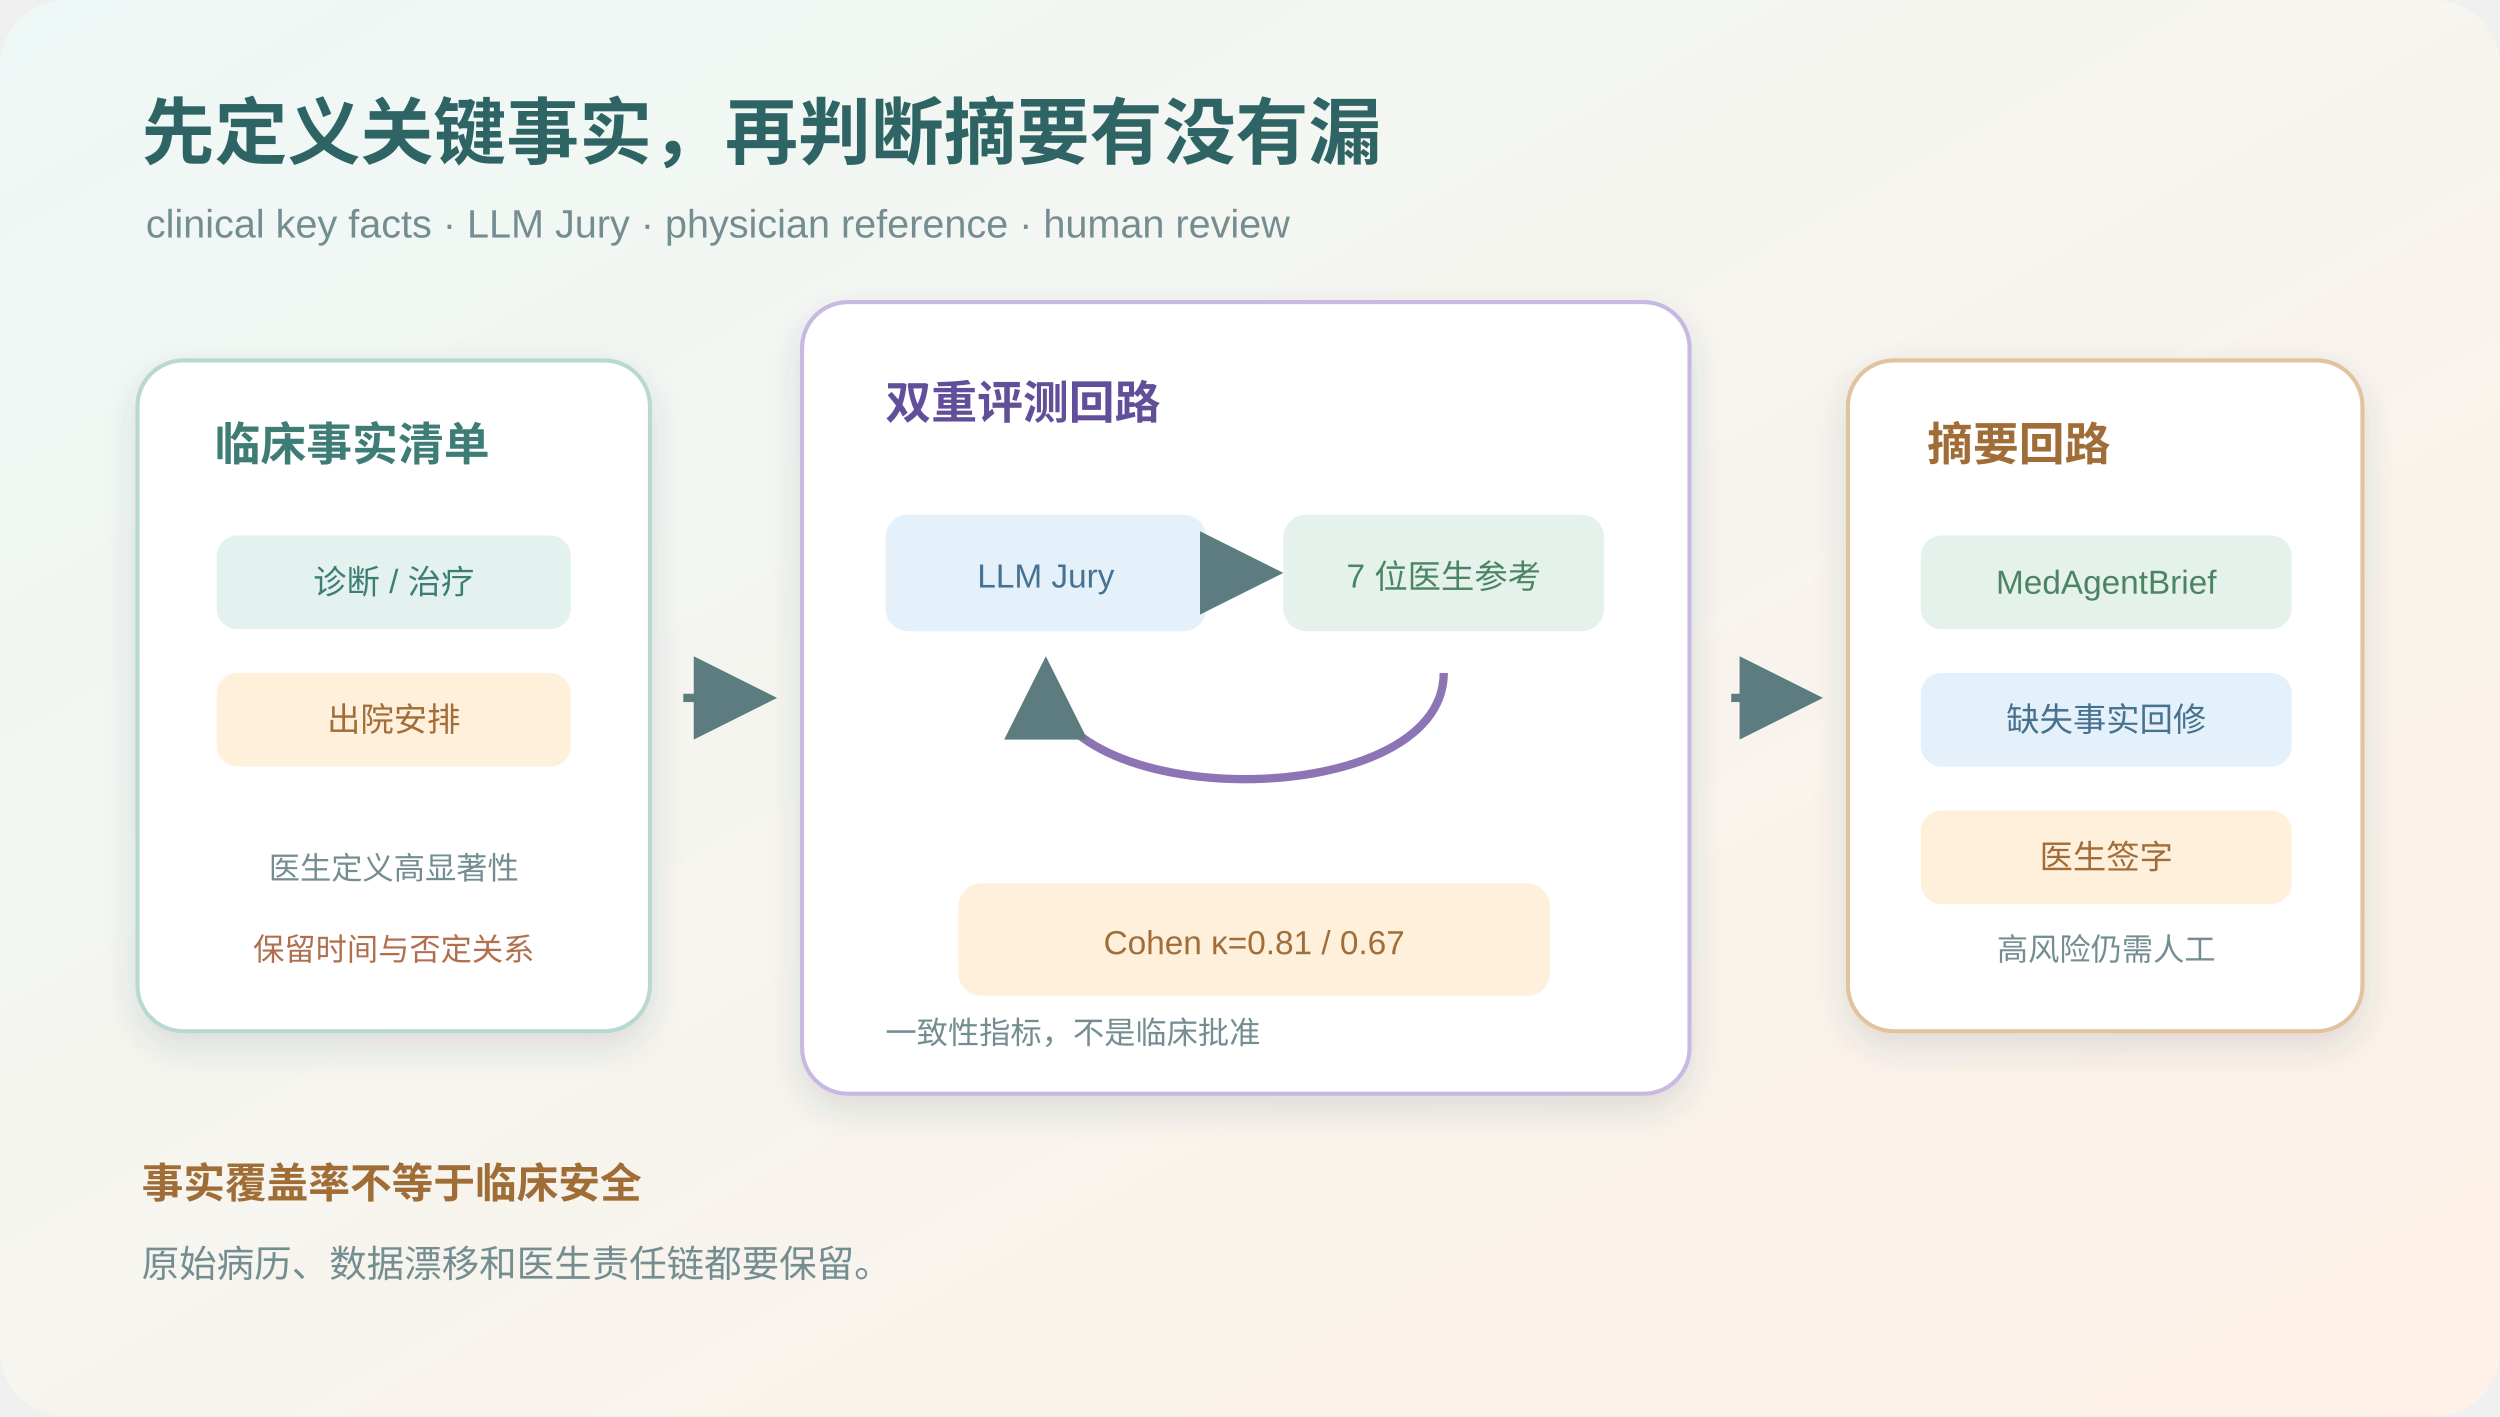
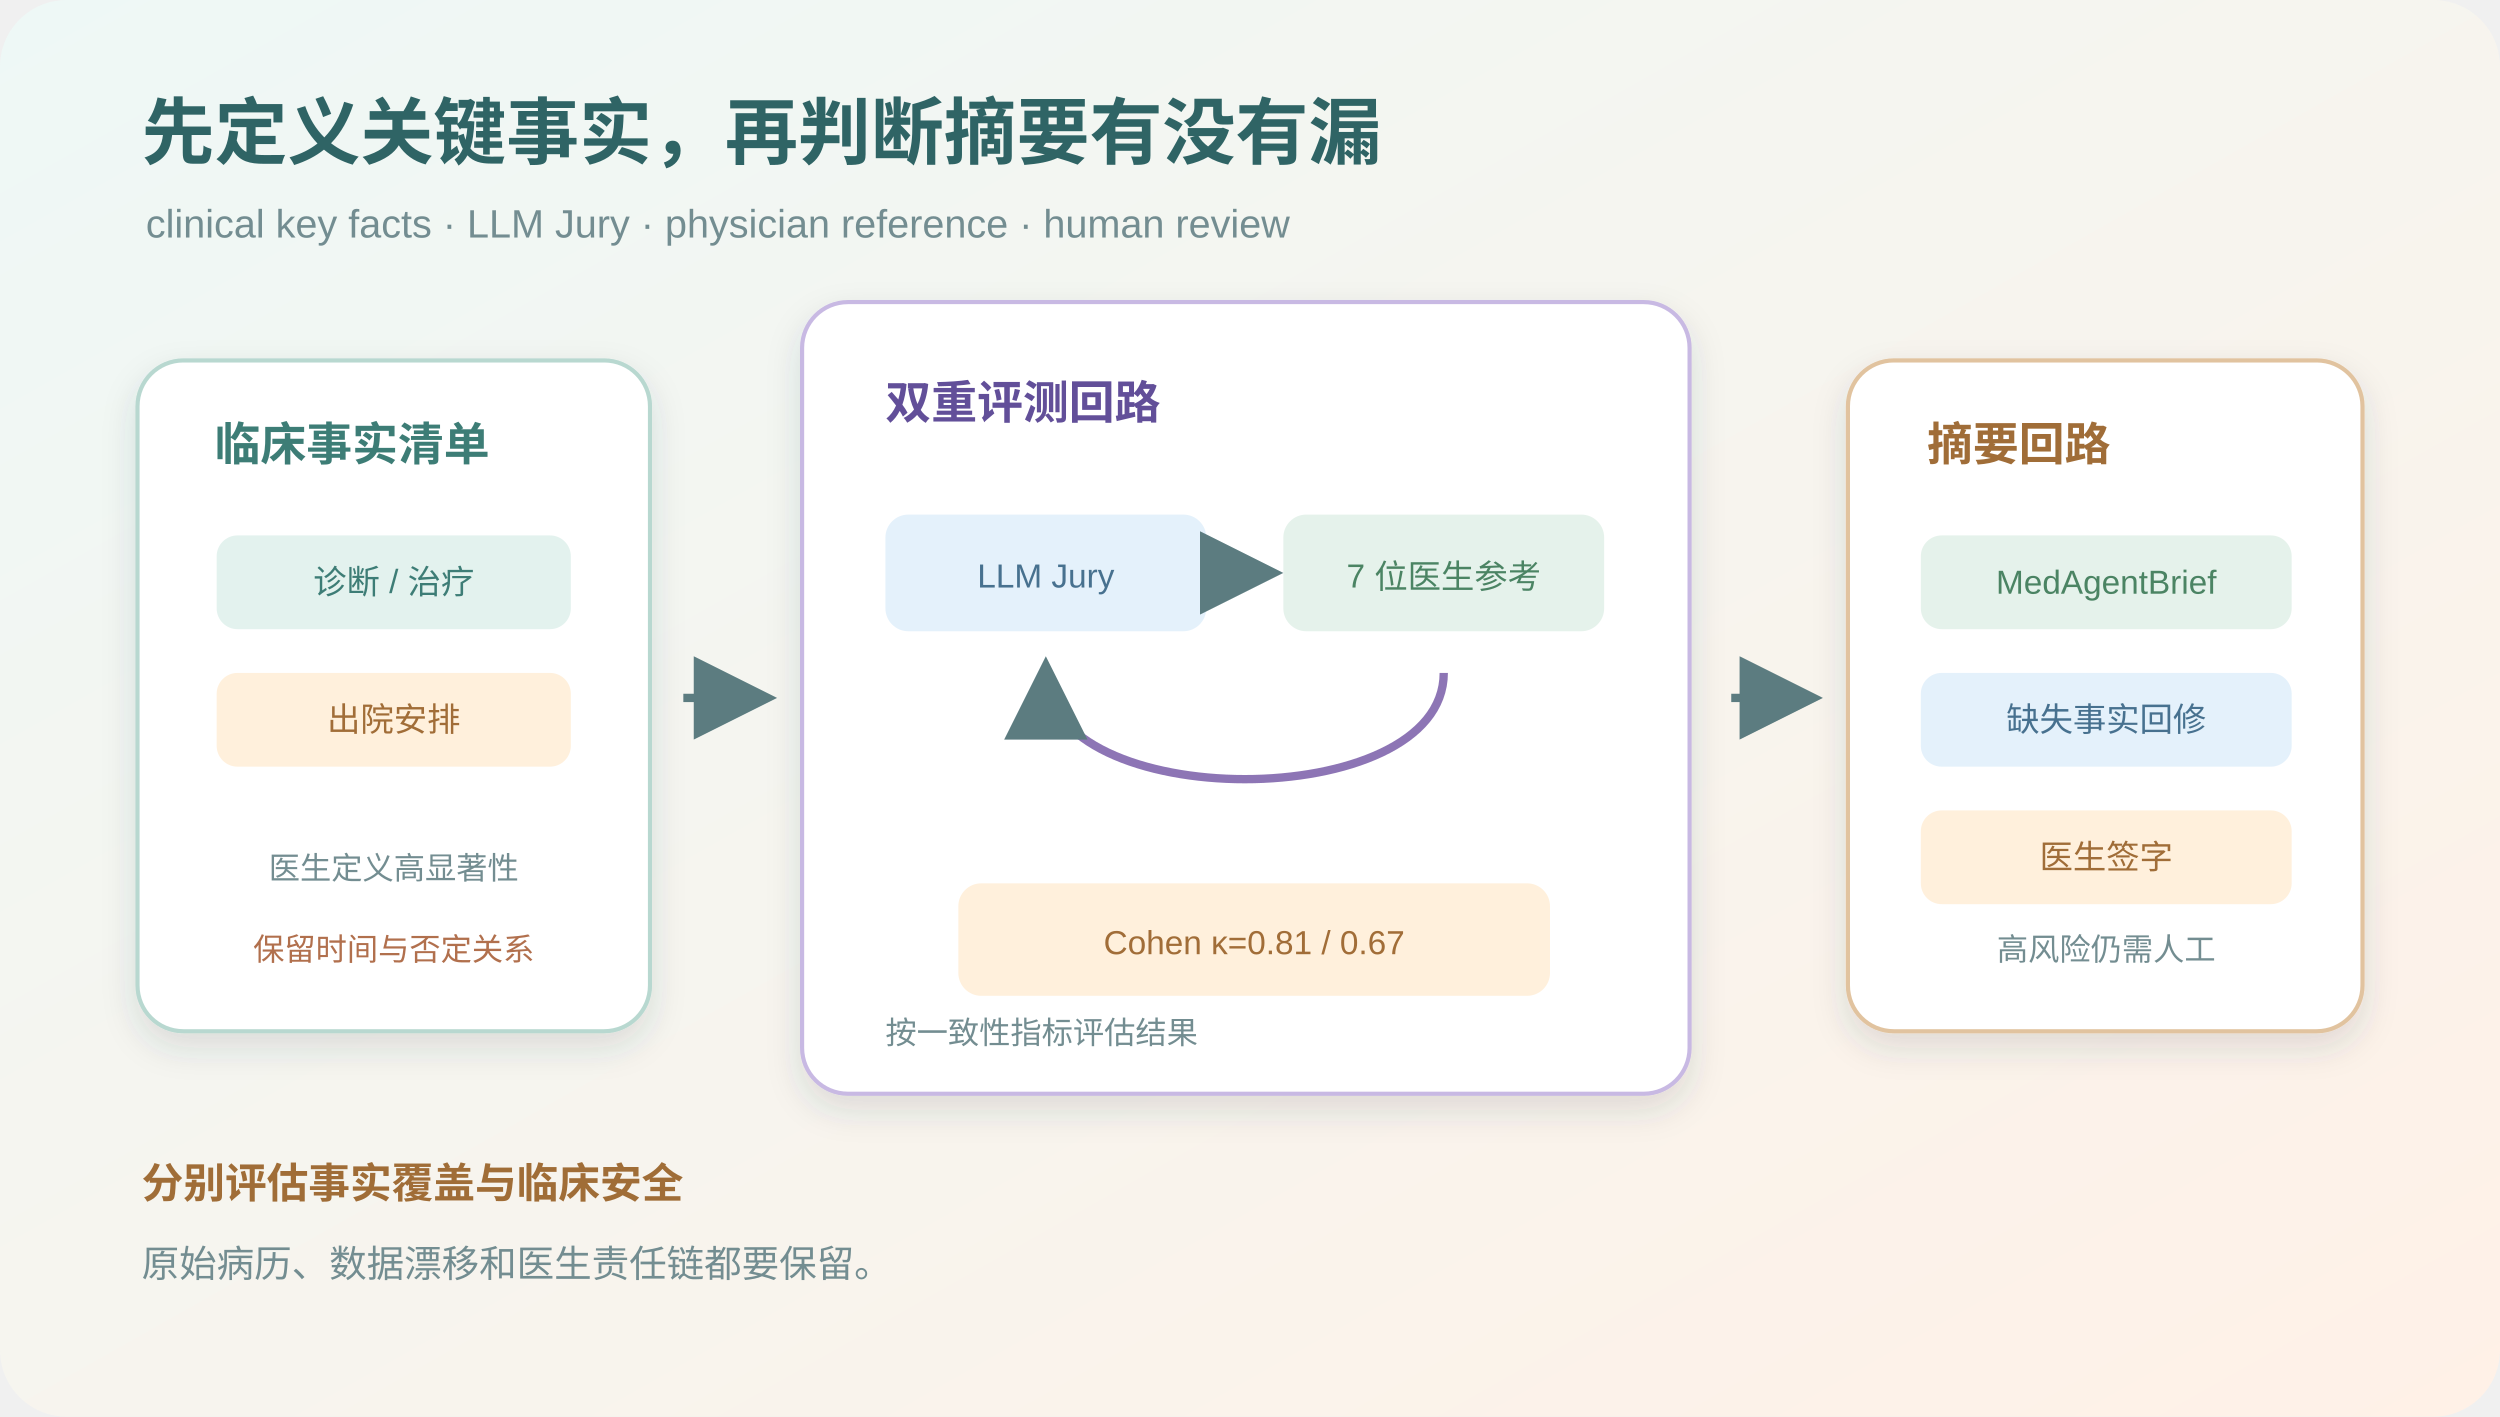
<svg xmlns="http://www.w3.org/2000/svg" viewBox="0 0 1200 680" role="img" aria-labelledby="title desc">
  <defs>
    <linearGradient id="bg" x1="0" x2="1" y1="0" y2="1">
      <stop offset="0" stop-color="#eef8f6" />
      <stop offset="1" stop-color="#fff1e7" />
    </linearGradient>
    <marker id="arrow" markerWidth="10" markerHeight="10" refX="8" refY="5" orient="auto">
      <path d="M0,0 L10,5 L0,10 Z" fill="#5c7c80" />
    </marker>
    <filter id="shadow" x="-20%" y="-20%" width="140%" height="140%">
      <feDropShadow dx="0" dy="7" stdDeviation="8" flood-color="#294e51" flood-opacity=".14" />
    </filter>
  </defs>
  <rect width="1200" height="680" rx="32" fill="url(#bg)" />
  <text x="68" y="76" fill="#2f6465" font-size="35" font-family="Arial, 'Noto Sans CJK SC', sans-serif" font-weight="700">先定义关键事实，再判断摘要有没有漏</text>
  <text x="70" y="114" fill="#738d91" font-size="19" font-family="Arial, 'Noto Sans CJK SC', sans-serif">clinical key facts · LLM Jury · physician reference · human review</text>
  <g filter="url(#shadow)">
    <rect x="66" y="173" width="246" height="322" rx="22" fill="#fff" stroke="#b8d8d0" stroke-width="2" />
    <text x="103" y="221" fill="#3e7d76" font-size="22" font-family="Arial, 'Noto Sans CJK SC', sans-serif" font-weight="700">临床事实清单</text>
    <rect x="104" y="257" width="170" height="45" rx="10" fill="#e3f2ee" />
    <text x="189" y="285" text-anchor="middle" fill="#3e7d76" font-size="16" font-family="Arial, 'Noto Sans CJK SC', sans-serif">诊断 / 治疗</text>
    <rect x="104" y="323" width="170" height="45" rx="10" fill="#fff0dc" />
    <text x="189" y="351" text-anchor="middle" fill="#a16d37" font-size="16" font-family="Arial, 'Noto Sans CJK SC', sans-serif">出院安排</text>
    <text x="189" y="422" text-anchor="middle" fill="#738d91" font-size="15" font-family="Arial, 'Noto Sans CJK SC', sans-serif">医生定义高显著性</text>
    <text x="189" y="461" text-anchor="middle" fill="#b16f4d" font-size="15" font-family="Arial, 'Noto Sans CJK SC', sans-serif">保留时间与否定关系</text>
  </g>
  <path d="M328 335 H365" stroke="#5c7c80" stroke-width="4" marker-end="url(#arrow)" />
  <g filter="url(#shadow)">
    <rect x="385" y="145" width="426" height="380" rx="22" fill="#fff" stroke="#c8b9e3" stroke-width="2" />
    <text x="425" y="201" fill="#624f99" font-size="22" font-family="Arial, 'Noto Sans CJK SC', sans-serif" font-weight="700">双重评测回路</text>
    <rect x="425" y="247" width="154" height="56" rx="11" fill="#e4f1fb" />
    <text x="502" y="282" text-anchor="middle" fill="#47718f" font-size="16" font-family="Arial, 'Noto Sans CJK SC', sans-serif">LLM Jury</text>
    <rect x="616" y="247" width="154" height="56" rx="11" fill="#e5f2eb" />
    <text x="693" y="282" text-anchor="middle" fill="#4b8464" font-size="16" font-family="Arial, 'Noto Sans CJK SC', sans-serif">7 位医生参考</text>
    <path d="M579 275 H608" stroke="#5c7c80" stroke-width="4" marker-end="url(#arrow)" />
    <path d="M693 323 C693 391 502 391 502 323" fill="none" stroke="#8d75b5" stroke-width="4" marker-end="url(#arrow)" />
    <rect x="460" y="424" width="284" height="54" rx="11" fill="#fff0dc" />
    <text x="602" y="458" text-anchor="middle" fill="#a16d37" font-size="16" font-family="Arial, 'Noto Sans CJK SC', sans-serif">Cohen κ=0.81 / 0.67</text>
-     <text x="425" y="501" fill="#738d91" font-size="15" font-family="Arial, 'Noto Sans CJK SC', sans-serif">一致性指标，不是临床批准</text>
+     <text x="425" y="501" fill="#738d91" font-size="15" font-family="Arial, 'Noto Sans CJK SC', sans-serif">按一致性指标评估结果</text>
  </g>
  <path d="M831 335 H867" stroke="#5c7c80" stroke-width="4" marker-end="url(#arrow)" />
  <g filter="url(#shadow)">
    <rect x="887" y="173" width="247" height="322" rx="22" fill="#fff" stroke="#e1c39f" stroke-width="2" />
    <text x="925" y="221" fill="#a06d37" font-size="22" font-family="Arial, 'Noto Sans CJK SC', sans-serif" font-weight="700">摘要回路</text>
    <rect x="922" y="257" width="178" height="45" rx="10" fill="#e5f2eb" />
    <text x="1011" y="285" text-anchor="middle" fill="#4b8464" font-size="16" font-family="Arial, 'Noto Sans CJK SC', sans-serif">MedAgentBrief</text>
    <rect x="922" y="323" width="178" height="45" rx="10" fill="#e4f1fb" />
    <text x="1011" y="351" text-anchor="middle" fill="#47718f" font-size="16" font-family="Arial, 'Noto Sans CJK SC', sans-serif">缺失事实回修</text>
    <rect x="922" y="389" width="178" height="45" rx="10" fill="#fff0dc" />
    <text x="1011" y="417" text-anchor="middle" fill="#a06d37" font-size="16" font-family="Arial, 'Noto Sans CJK SC', sans-serif">医生签字</text>
    <text x="1011" y="461" text-anchor="middle" fill="#738d91" font-size="15" font-family="Arial, 'Noto Sans CJK SC', sans-serif">高风险仍需人工</text>
  </g>
-   <text x="68" y="575" fill="#a06d37" font-size="20" font-family="Arial, 'Noto Sans CJK SC', sans-serif" font-weight="700">事实覆盖率不等于临床安全</text>
+   <text x="68" y="575" fill="#a06d37" font-size="20" font-family="Arial, 'Noto Sans CJK SC', sans-serif" font-weight="700">分别评估事实覆盖与临床安全</text>
  <text x="68" y="613" fill="#738d91" font-size="18" font-family="Arial, 'Noto Sans CJK SC', sans-serif">原始病历、数据漂移和医生责任链都要保留。</text>
</svg>
